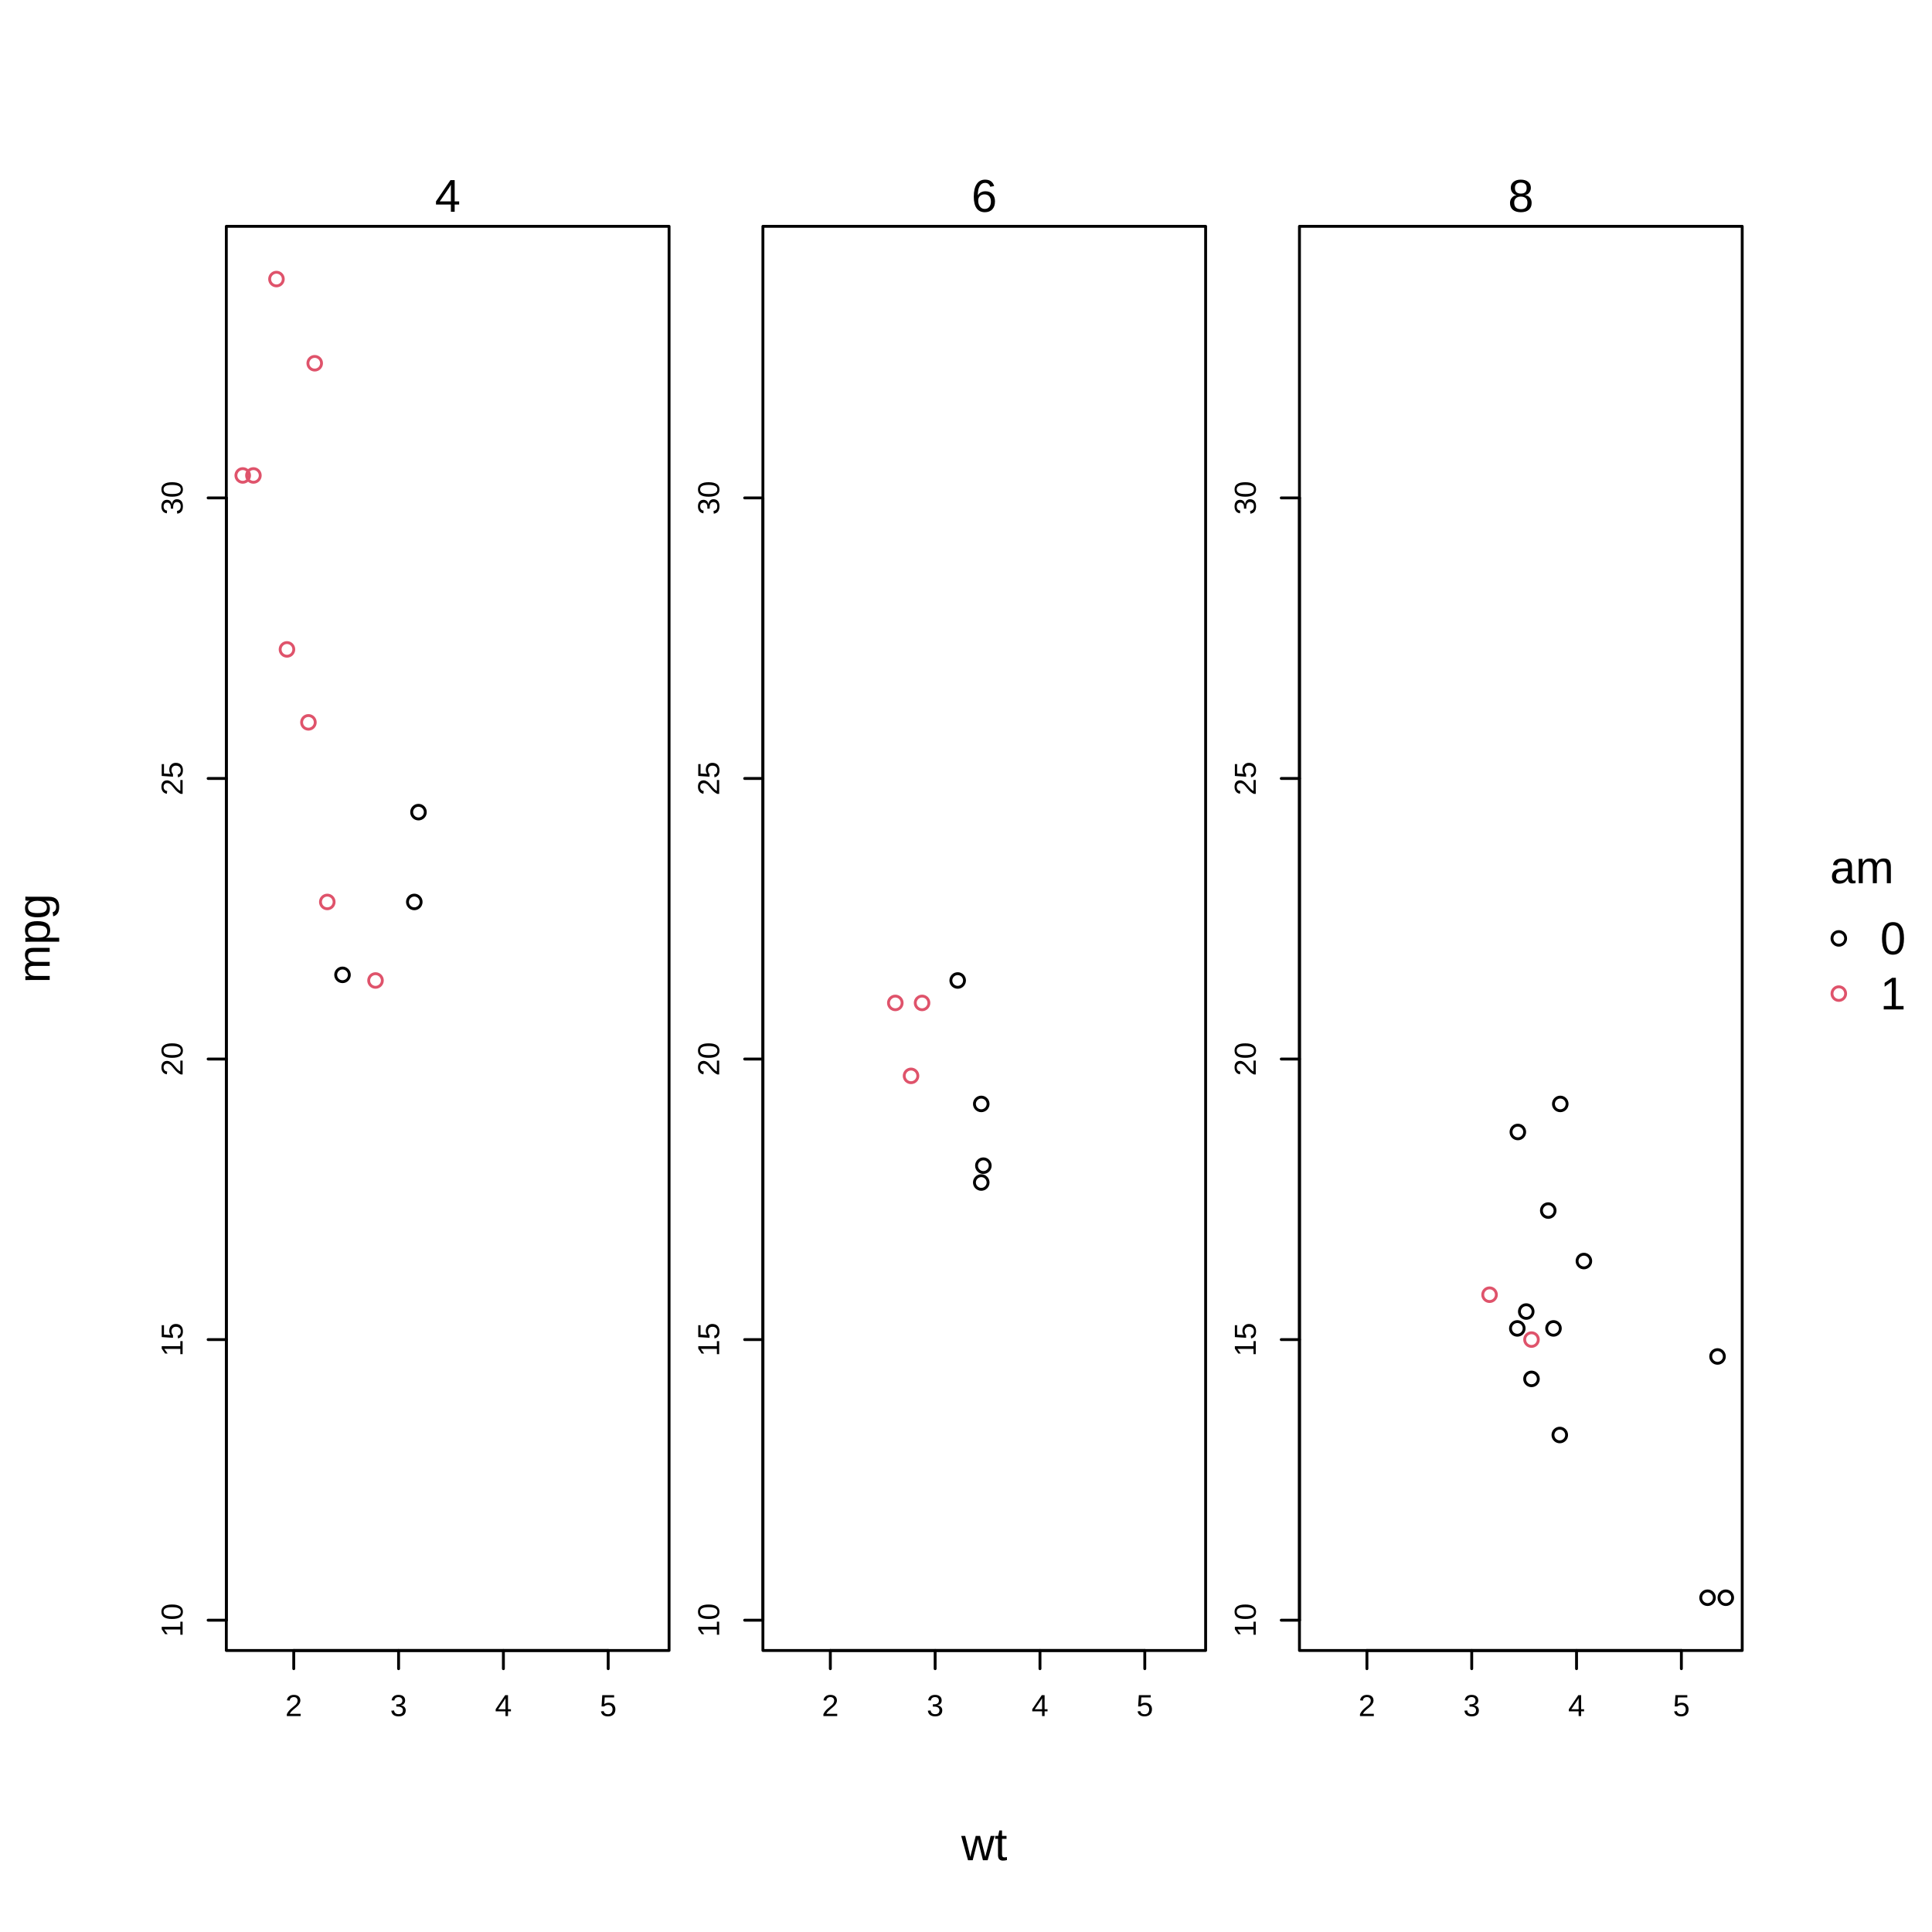
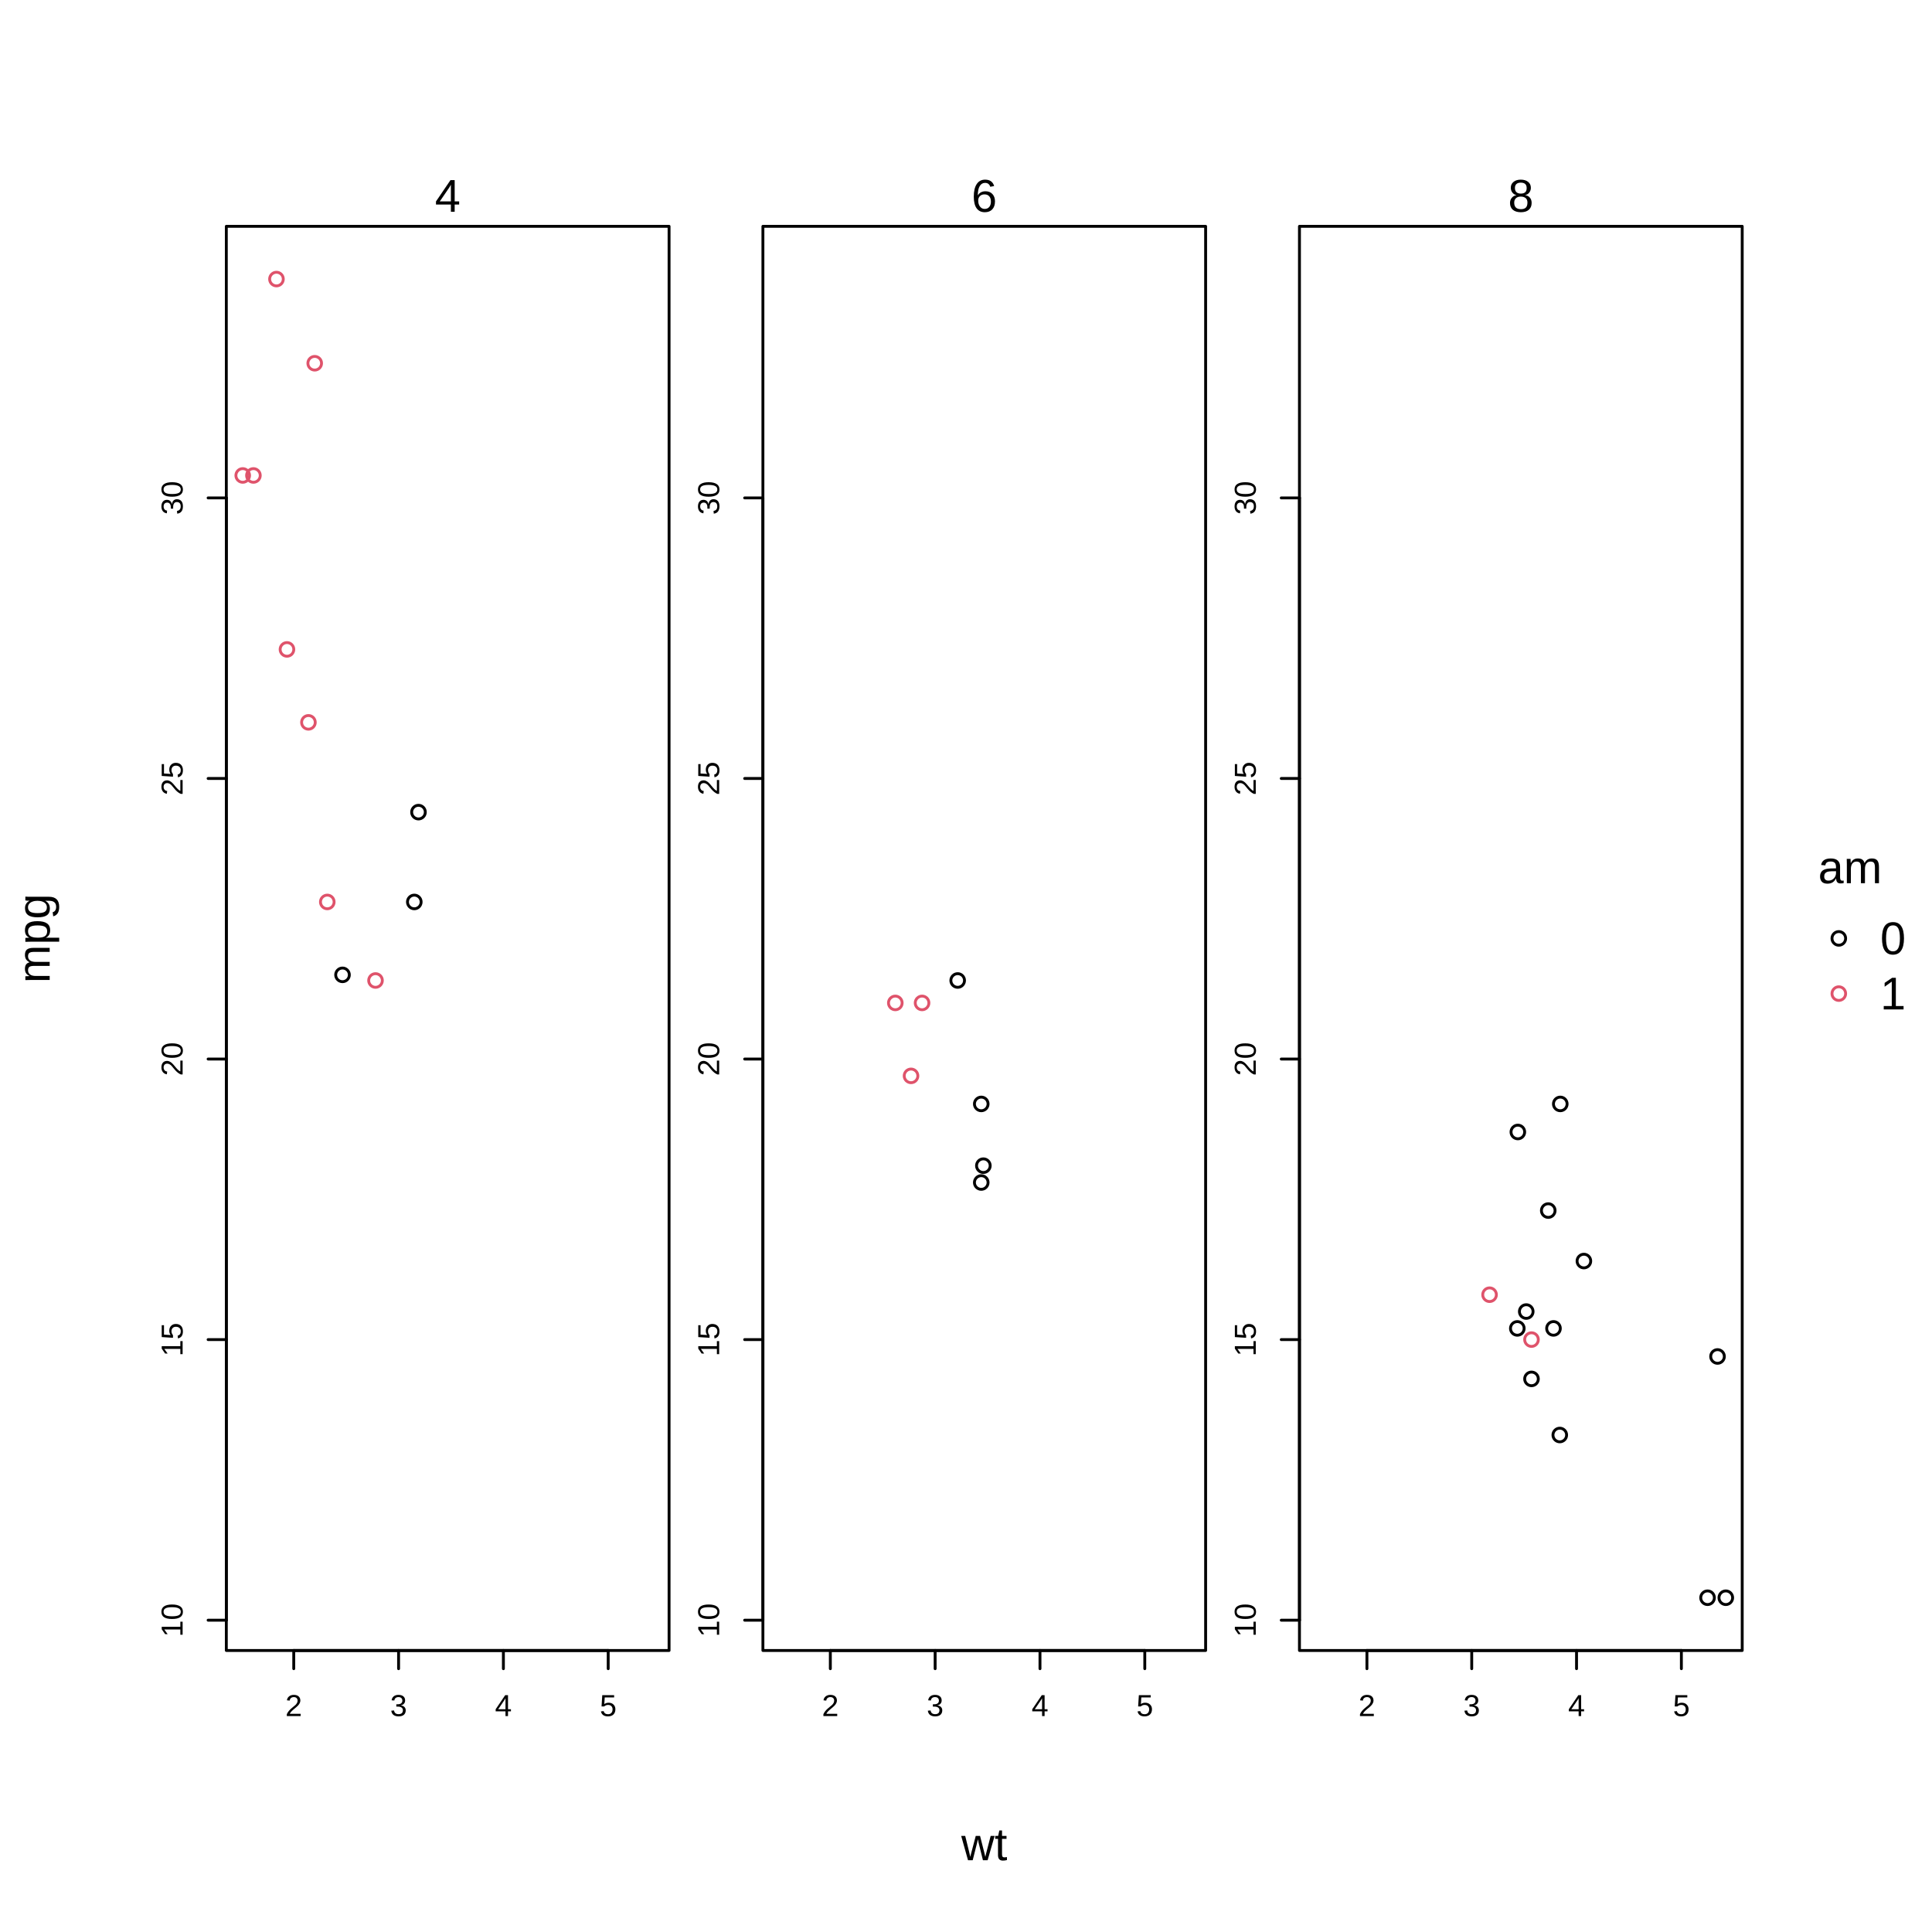
<svg xmlns="http://www.w3.org/2000/svg" width="504.00pt" height="504.00pt" viewBox="0 0 504.00 504.00">
  <g class="svglite">
    <defs>
      <style type="text/css">
    .svglite line, .svglite polyline, .svglite polygon, .svglite path, .svglite rect, .svglite circle {
      fill: none;
      stroke: #000000;
      stroke-linecap: round;
      stroke-linejoin: round;
      stroke-miterlimit: 10.00;
    }
    .svglite text {
      white-space: pre;
    }
    .svglite g.glyphgroup path {
      fill: inherit;
      stroke: none;
    }
  </style>
    </defs>
    <rect width="100%" height="100%" style="stroke: none; fill: #FFFFFF;" />
    <defs>
      <clipPath id="cpMC4wMHw1MDQuMDB8MC4wMHw1MDQuMDA=">
        <rect x="0.00" y="0.00" width="504.00" height="504.00" />
      </clipPath>
    </defs>
    <g clip-path="url(#cpMC4wMHw1MDQuMDB8MC4wMHw1MDQuMDA=)">
      <circle cx="479.69" cy="244.80" r="1.78" style="stroke-width: 0.75;" />
      <circle cx="479.69" cy="259.20" r="1.78" style="stroke-width: 0.75; stroke: #DF536B;" />
-       <text x="485.72" y="230.40" text-anchor="middle" style="font-size: 12.00px; font-family: &quot;Liberation Sans&quot;;" textLength="16.67px" lengthAdjust="spacingAndGlyphs">am</text>
+       <text x="482.62" y="230.40" text-anchor="middle" style="font-size: 12.00px; font-family: &quot;Liberation Sans&quot;;" textLength="16.67px" lengthAdjust="spacingAndGlyphs">am</text>
      <text x="490.49" y="248.93" style="font-size: 12.00px; font-family: &quot;Liberation Sans&quot;;" textLength="6.67px" lengthAdjust="spacingAndGlyphs">0</text>
      <text x="490.49" y="263.33" style="font-size: 12.00px; font-family: &quot;Liberation Sans&quot;;" textLength="6.67px" lengthAdjust="spacingAndGlyphs">1</text>
    </g>
    <defs>
      <clipPath id="cpMC4wMHw0NTQuNDl8MC4wMHw1MDQuMDA=">
        <rect x="0.00" y="0.00" width="454.49" height="504.00" />
      </clipPath>
    </defs>
    <g clip-path="url(#cpMC4wMHw0NTQuNDl8MC4wMHw1MDQuMDA=)">
      <text x="256.76" y="485.28" text-anchor="middle" style="font-size: 12.00px; font-family: &quot;Liberation Sans&quot;;" textLength="12.00px" lengthAdjust="spacingAndGlyphs">wt</text>
      <text transform="translate(12.96,244.80) rotate(-90)" text-anchor="middle" style="font-size: 12.00px; font-family: &quot;Liberation Sans&quot;;" textLength="23.34px" lengthAdjust="spacingAndGlyphs">mpg</text>
    </g>
    <defs>
      <clipPath id="cpNTkuMDR8MTc0LjU0fDU5LjA0fDQzMC41Ng==">
        <rect x="59.04" y="59.04" width="115.50" height="371.52" />
      </clipPath>
    </defs>
    <g clip-path="url(#cpNTkuMDR8MTc0LjU0fDU5LjA0fDQzMC41Ng==)">
</g>
    <g clip-path="url(#cpMC4wMHw1MDQuMDB8MC4wMHw1MDQuMDA=)">
      <line x1="76.63" y1="430.56" x2="158.66" y2="430.56" style="stroke-width: 0.75;" />
      <line x1="76.63" y1="430.56" x2="76.63" y2="435.31" style="stroke-width: 0.75;" />
      <line x1="103.98" y1="430.56" x2="103.98" y2="435.31" style="stroke-width: 0.75;" />
      <line x1="131.32" y1="430.56" x2="131.32" y2="435.31" style="stroke-width: 0.75;" />
      <line x1="158.66" y1="430.56" x2="158.66" y2="435.31" style="stroke-width: 0.75;" />
      <text x="76.63" y="447.67" text-anchor="middle" style="font-size: 7.92px; font-family: &quot;Liberation Sans&quot;;" textLength="4.39px" lengthAdjust="spacingAndGlyphs">2</text>
      <text x="103.98" y="447.67" text-anchor="middle" style="font-size: 7.92px; font-family: &quot;Liberation Sans&quot;;" textLength="4.39px" lengthAdjust="spacingAndGlyphs">3</text>
      <text x="131.32" y="447.67" text-anchor="middle" style="font-size: 7.92px; font-family: &quot;Liberation Sans&quot;;" textLength="4.39px" lengthAdjust="spacingAndGlyphs">4</text>
      <text x="158.66" y="447.67" text-anchor="middle" style="font-size: 7.92px; font-family: &quot;Liberation Sans&quot;;" textLength="4.39px" lengthAdjust="spacingAndGlyphs">5</text>
      <line x1="59.04" y1="422.66" x2="59.04" y2="129.89" style="stroke-width: 0.75;" />
      <line x1="59.04" y1="422.66" x2="54.29" y2="422.66" style="stroke-width: 0.75;" />
      <line x1="59.04" y1="349.46" x2="54.29" y2="349.46" style="stroke-width: 0.75;" />
      <line x1="59.04" y1="276.27" x2="54.29" y2="276.27" style="stroke-width: 0.75;" />
      <line x1="59.04" y1="203.08" x2="54.29" y2="203.08" style="stroke-width: 0.75;" />
      <line x1="59.04" y1="129.89" x2="54.29" y2="129.89" style="stroke-width: 0.75;" />
      <text transform="translate(47.64,422.66) rotate(-90)" text-anchor="middle" style="font-size: 7.92px; font-family: &quot;Liberation Sans&quot;;" textLength="8.78px" lengthAdjust="spacingAndGlyphs">10</text>
      <text transform="translate(47.64,349.46) rotate(-90)" text-anchor="middle" style="font-size: 7.92px; font-family: &quot;Liberation Sans&quot;;" textLength="8.78px" lengthAdjust="spacingAndGlyphs">15</text>
      <text transform="translate(47.64,276.27) rotate(-90)" text-anchor="middle" style="font-size: 7.92px; font-family: &quot;Liberation Sans&quot;;" textLength="8.78px" lengthAdjust="spacingAndGlyphs">20</text>
      <text transform="translate(47.64,203.08) rotate(-90)" text-anchor="middle" style="font-size: 7.92px; font-family: &quot;Liberation Sans&quot;;" textLength="8.78px" lengthAdjust="spacingAndGlyphs">25</text>
      <text transform="translate(47.64,129.89) rotate(-90)" text-anchor="middle" style="font-size: 7.92px; font-family: &quot;Liberation Sans&quot;;" textLength="8.78px" lengthAdjust="spacingAndGlyphs">30</text>
      <rect x="59.04" y="43.20" width="115.50" height="15.84" style="stroke-width: 0.75; stroke: none;" />
      <text x="116.79" y="55.24" text-anchor="middle" style="font-size: 12.00px; font-family: &quot;Liberation Sans&quot;;" textLength="6.67px" lengthAdjust="spacingAndGlyphs">4</text>
      <polygon points="59.04,430.56 174.54,430.56 174.54,59.04 59.04,59.04 " style="stroke-width: 0.75;" />
    </g>
    <defs>
      <clipPath id="cpMTk5LjAyfDMxNC41MXw1OS4wNHw0MzAuNTY=">
        <rect x="199.02" y="59.04" width="115.50" height="371.52" />
      </clipPath>
    </defs>
    <g clip-path="url(#cpMTk5LjAyfDMxNC41MXw1OS4wNHw0MzAuNTY=)">
</g>
    <g clip-path="url(#cpMC4wMHw1MDQuMDB8MC4wMHw1MDQuMDA=)">
      <line x1="216.61" y1="430.56" x2="298.64" y2="430.56" style="stroke-width: 0.75;" />
      <line x1="216.61" y1="430.56" x2="216.61" y2="435.31" style="stroke-width: 0.75;" />
      <line x1="243.95" y1="430.56" x2="243.95" y2="435.31" style="stroke-width: 0.75;" />
      <line x1="271.30" y1="430.56" x2="271.30" y2="435.31" style="stroke-width: 0.75;" />
      <line x1="298.64" y1="430.56" x2="298.64" y2="435.31" style="stroke-width: 0.75;" />
      <text x="216.61" y="447.67" text-anchor="middle" style="font-size: 7.92px; font-family: &quot;Liberation Sans&quot;;" textLength="4.39px" lengthAdjust="spacingAndGlyphs">2</text>
      <text x="243.95" y="447.67" text-anchor="middle" style="font-size: 7.92px; font-family: &quot;Liberation Sans&quot;;" textLength="4.39px" lengthAdjust="spacingAndGlyphs">3</text>
      <text x="271.30" y="447.67" text-anchor="middle" style="font-size: 7.92px; font-family: &quot;Liberation Sans&quot;;" textLength="4.39px" lengthAdjust="spacingAndGlyphs">4</text>
      <text x="298.64" y="447.67" text-anchor="middle" style="font-size: 7.92px; font-family: &quot;Liberation Sans&quot;;" textLength="4.39px" lengthAdjust="spacingAndGlyphs">5</text>
      <line x1="199.02" y1="422.66" x2="199.02" y2="129.89" style="stroke-width: 0.75;" />
      <line x1="199.02" y1="422.66" x2="194.26" y2="422.66" style="stroke-width: 0.75;" />
      <line x1="199.02" y1="349.46" x2="194.26" y2="349.46" style="stroke-width: 0.75;" />
      <line x1="199.02" y1="276.27" x2="194.26" y2="276.27" style="stroke-width: 0.75;" />
      <line x1="199.02" y1="203.08" x2="194.26" y2="203.08" style="stroke-width: 0.75;" />
      <line x1="199.02" y1="129.89" x2="194.26" y2="129.89" style="stroke-width: 0.75;" />
      <text transform="translate(187.61,422.66) rotate(-90)" text-anchor="middle" style="font-size: 7.92px; font-family: &quot;Liberation Sans&quot;;" textLength="8.78px" lengthAdjust="spacingAndGlyphs">10</text>
      <text transform="translate(187.61,349.46) rotate(-90)" text-anchor="middle" style="font-size: 7.92px; font-family: &quot;Liberation Sans&quot;;" textLength="8.78px" lengthAdjust="spacingAndGlyphs">15</text>
      <text transform="translate(187.61,276.27) rotate(-90)" text-anchor="middle" style="font-size: 7.92px; font-family: &quot;Liberation Sans&quot;;" textLength="8.78px" lengthAdjust="spacingAndGlyphs">20</text>
      <text transform="translate(187.61,203.08) rotate(-90)" text-anchor="middle" style="font-size: 7.92px; font-family: &quot;Liberation Sans&quot;;" textLength="8.78px" lengthAdjust="spacingAndGlyphs">25</text>
      <text transform="translate(187.61,129.89) rotate(-90)" text-anchor="middle" style="font-size: 7.92px; font-family: &quot;Liberation Sans&quot;;" textLength="8.78px" lengthAdjust="spacingAndGlyphs">30</text>
      <rect x="199.02" y="43.20" width="115.50" height="15.84" style="stroke-width: 0.75; stroke: none;" />
      <text x="256.76" y="55.24" text-anchor="middle" style="font-size: 12.00px; font-family: &quot;Liberation Sans&quot;;" textLength="6.67px" lengthAdjust="spacingAndGlyphs">6</text>
      <polygon points="199.02,430.56 314.51,430.56 314.51,59.04 199.02,59.04 " style="stroke-width: 0.75;" />
    </g>
    <defs>
      <clipPath id="cpMzM4Ljk5fDQ1NC40OXw1OS4wNHw0MzAuNTY=">
        <rect x="338.99" y="59.04" width="115.50" height="371.52" />
      </clipPath>
    </defs>
    <g clip-path="url(#cpMzM4Ljk5fDQ1NC40OXw1OS4wNHw0MzAuNTY=)">
</g>
    <g clip-path="url(#cpMC4wMHw1MDQuMDB8MC4wMHw1MDQuMDA=)">
      <line x1="356.59" y1="430.56" x2="438.62" y2="430.56" style="stroke-width: 0.75;" />
      <line x1="356.59" y1="430.56" x2="356.59" y2="435.31" style="stroke-width: 0.75;" />
      <line x1="383.93" y1="430.56" x2="383.93" y2="435.31" style="stroke-width: 0.75;" />
      <line x1="411.27" y1="430.56" x2="411.27" y2="435.31" style="stroke-width: 0.75;" />
      <line x1="438.62" y1="430.56" x2="438.62" y2="435.31" style="stroke-width: 0.75;" />
      <text x="356.59" y="447.67" text-anchor="middle" style="font-size: 7.92px; font-family: &quot;Liberation Sans&quot;;" textLength="4.39px" lengthAdjust="spacingAndGlyphs">2</text>
      <text x="383.93" y="447.67" text-anchor="middle" style="font-size: 7.92px; font-family: &quot;Liberation Sans&quot;;" textLength="4.39px" lengthAdjust="spacingAndGlyphs">3</text>
      <text x="411.27" y="447.67" text-anchor="middle" style="font-size: 7.92px; font-family: &quot;Liberation Sans&quot;;" textLength="4.39px" lengthAdjust="spacingAndGlyphs">4</text>
      <text x="438.62" y="447.67" text-anchor="middle" style="font-size: 7.92px; font-family: &quot;Liberation Sans&quot;;" textLength="4.39px" lengthAdjust="spacingAndGlyphs">5</text>
      <line x1="338.99" y1="422.66" x2="338.99" y2="129.89" style="stroke-width: 0.75;" />
      <line x1="338.99" y1="422.66" x2="334.24" y2="422.66" style="stroke-width: 0.75;" />
      <line x1="338.99" y1="349.46" x2="334.24" y2="349.46" style="stroke-width: 0.75;" />
      <line x1="338.99" y1="276.27" x2="334.24" y2="276.27" style="stroke-width: 0.75;" />
      <line x1="338.99" y1="203.08" x2="334.24" y2="203.08" style="stroke-width: 0.75;" />
      <line x1="338.99" y1="129.89" x2="334.24" y2="129.89" style="stroke-width: 0.75;" />
      <text transform="translate(327.59,422.66) rotate(-90)" text-anchor="middle" style="font-size: 7.92px; font-family: &quot;Liberation Sans&quot;;" textLength="8.78px" lengthAdjust="spacingAndGlyphs">10</text>
      <text transform="translate(327.59,349.46) rotate(-90)" text-anchor="middle" style="font-size: 7.92px; font-family: &quot;Liberation Sans&quot;;" textLength="8.78px" lengthAdjust="spacingAndGlyphs">15</text>
      <text transform="translate(327.59,276.27) rotate(-90)" text-anchor="middle" style="font-size: 7.92px; font-family: &quot;Liberation Sans&quot;;" textLength="8.78px" lengthAdjust="spacingAndGlyphs">20</text>
      <text transform="translate(327.59,203.08) rotate(-90)" text-anchor="middle" style="font-size: 7.92px; font-family: &quot;Liberation Sans&quot;;" textLength="8.78px" lengthAdjust="spacingAndGlyphs">25</text>
      <text transform="translate(327.59,129.89) rotate(-90)" text-anchor="middle" style="font-size: 7.92px; font-family: &quot;Liberation Sans&quot;;" textLength="8.78px" lengthAdjust="spacingAndGlyphs">30</text>
      <rect x="338.99" y="43.20" width="115.50" height="15.84" style="stroke-width: 0.75; stroke: none;" />
      <text x="396.74" y="55.24" text-anchor="middle" style="font-size: 12.00px; font-family: &quot;Liberation Sans&quot;;" textLength="6.67px" lengthAdjust="spacingAndGlyphs">8</text>
      <polygon points="338.99,430.56 454.49,430.56 454.49,59.04 338.99,59.04 " style="stroke-width: 0.75;" />
    </g>
    <g clip-path="url(#cpNTkuMDR8MTc0LjU0fDU5LjA0fDQzMC41Ng==)">
      <circle cx="109.17" cy="211.86" r="1.78" style="stroke-width: 0.75;" />
      <circle cx="108.08" cy="235.29" r="1.78" style="stroke-width: 0.75;" />
      <circle cx="89.35" cy="254.31" r="1.78" style="stroke-width: 0.75;" />
      <circle cx="85.38" cy="235.29" r="1.78" style="stroke-width: 0.75; stroke: #DF536B;" />
      <circle cx="82.10" cy="94.76" r="1.78" style="stroke-width: 0.75; stroke: #DF536B;" />
      <circle cx="66.11" cy="124.03" r="1.78" style="stroke-width: 0.75; stroke: #DF536B;" />
      <circle cx="72.12" cy="72.80" r="1.78" style="stroke-width: 0.75; stroke: #DF536B;" />
      <circle cx="74.86" cy="169.41" r="1.78" style="stroke-width: 0.75; stroke: #DF536B;" />
      <circle cx="80.46" cy="188.44" r="1.78" style="stroke-width: 0.75; stroke: #DF536B;" />
      <circle cx="63.32" cy="124.03" r="1.78" style="stroke-width: 0.75; stroke: #DF536B;" />
      <circle cx="97.96" cy="255.78" r="1.78" style="stroke-width: 0.75; stroke: #DF536B;" />
    </g>
    <g clip-path="url(#cpMTk5LjAyfDMxNC41MXw1OS4wNHw0MzAuNTY=)">
      <circle cx="249.83" cy="255.78" r="1.78" style="stroke-width: 0.75;" />
      <circle cx="256.53" cy="304.09" r="1.78" style="stroke-width: 0.75;" />
      <circle cx="255.98" cy="287.98" r="1.78" style="stroke-width: 0.75;" />
      <circle cx="255.98" cy="308.48" r="1.78" style="stroke-width: 0.75;" />
      <circle cx="233.56" cy="261.63" r="1.78" style="stroke-width: 0.75; stroke: #DF536B;" />
      <circle cx="240.54" cy="261.63" r="1.78" style="stroke-width: 0.75; stroke: #DF536B;" />
      <circle cx="237.66" cy="280.66" r="1.78" style="stroke-width: 0.75; stroke: #DF536B;" />
    </g>
    <g clip-path="url(#cpMzM4Ljk5fDQ1NC40OXw1OS4wNHw0MzAuNTY=)">
      <circle cx="395.96" cy="295.30" r="1.78" style="stroke-width: 0.75;" />
      <circle cx="399.52" cy="359.71" r="1.78" style="stroke-width: 0.75;" />
      <circle cx="413.19" cy="328.97" r="1.78" style="stroke-width: 0.75;" />
      <circle cx="403.89" cy="315.80" r="1.78" style="stroke-width: 0.75;" />
      <circle cx="405.26" cy="346.54" r="1.78" style="stroke-width: 0.75;" />
      <circle cx="445.45" cy="416.80" r="1.78" style="stroke-width: 0.75;" />
      <circle cx="450.21" cy="416.80" r="1.78" style="stroke-width: 0.75;" />
      <circle cx="448.05" cy="353.86" r="1.78" style="stroke-width: 0.75;" />
      <circle cx="398.15" cy="342.14" r="1.78" style="stroke-width: 0.75;" />
      <circle cx="395.82" cy="346.54" r="1.78" style="stroke-width: 0.75;" />
      <circle cx="406.90" cy="374.35" r="1.78" style="stroke-width: 0.75;" />
      <circle cx="407.03" cy="287.98" r="1.78" style="stroke-width: 0.75;" />
      <circle cx="388.58" cy="337.75" r="1.78" style="stroke-width: 0.75; stroke: #DF536B;" />
      <circle cx="399.52" cy="349.46" r="1.78" style="stroke-width: 0.75; stroke: #DF536B;" />
    </g>
    <defs>
      <clipPath id="cpMTI5Ljk1fDQxNy4yOXwxMDguMTN8MzM3Ljgz">
        <rect x="129.95" y="108.13" width="287.34" height="229.70" />
      </clipPath>
    </defs>
    <g clip-path="url(#cpMTI5Ljk1fDQxNy4yOXwxMDguMTN8MzM3Ljgz)">
</g>
  </g>
</svg>
